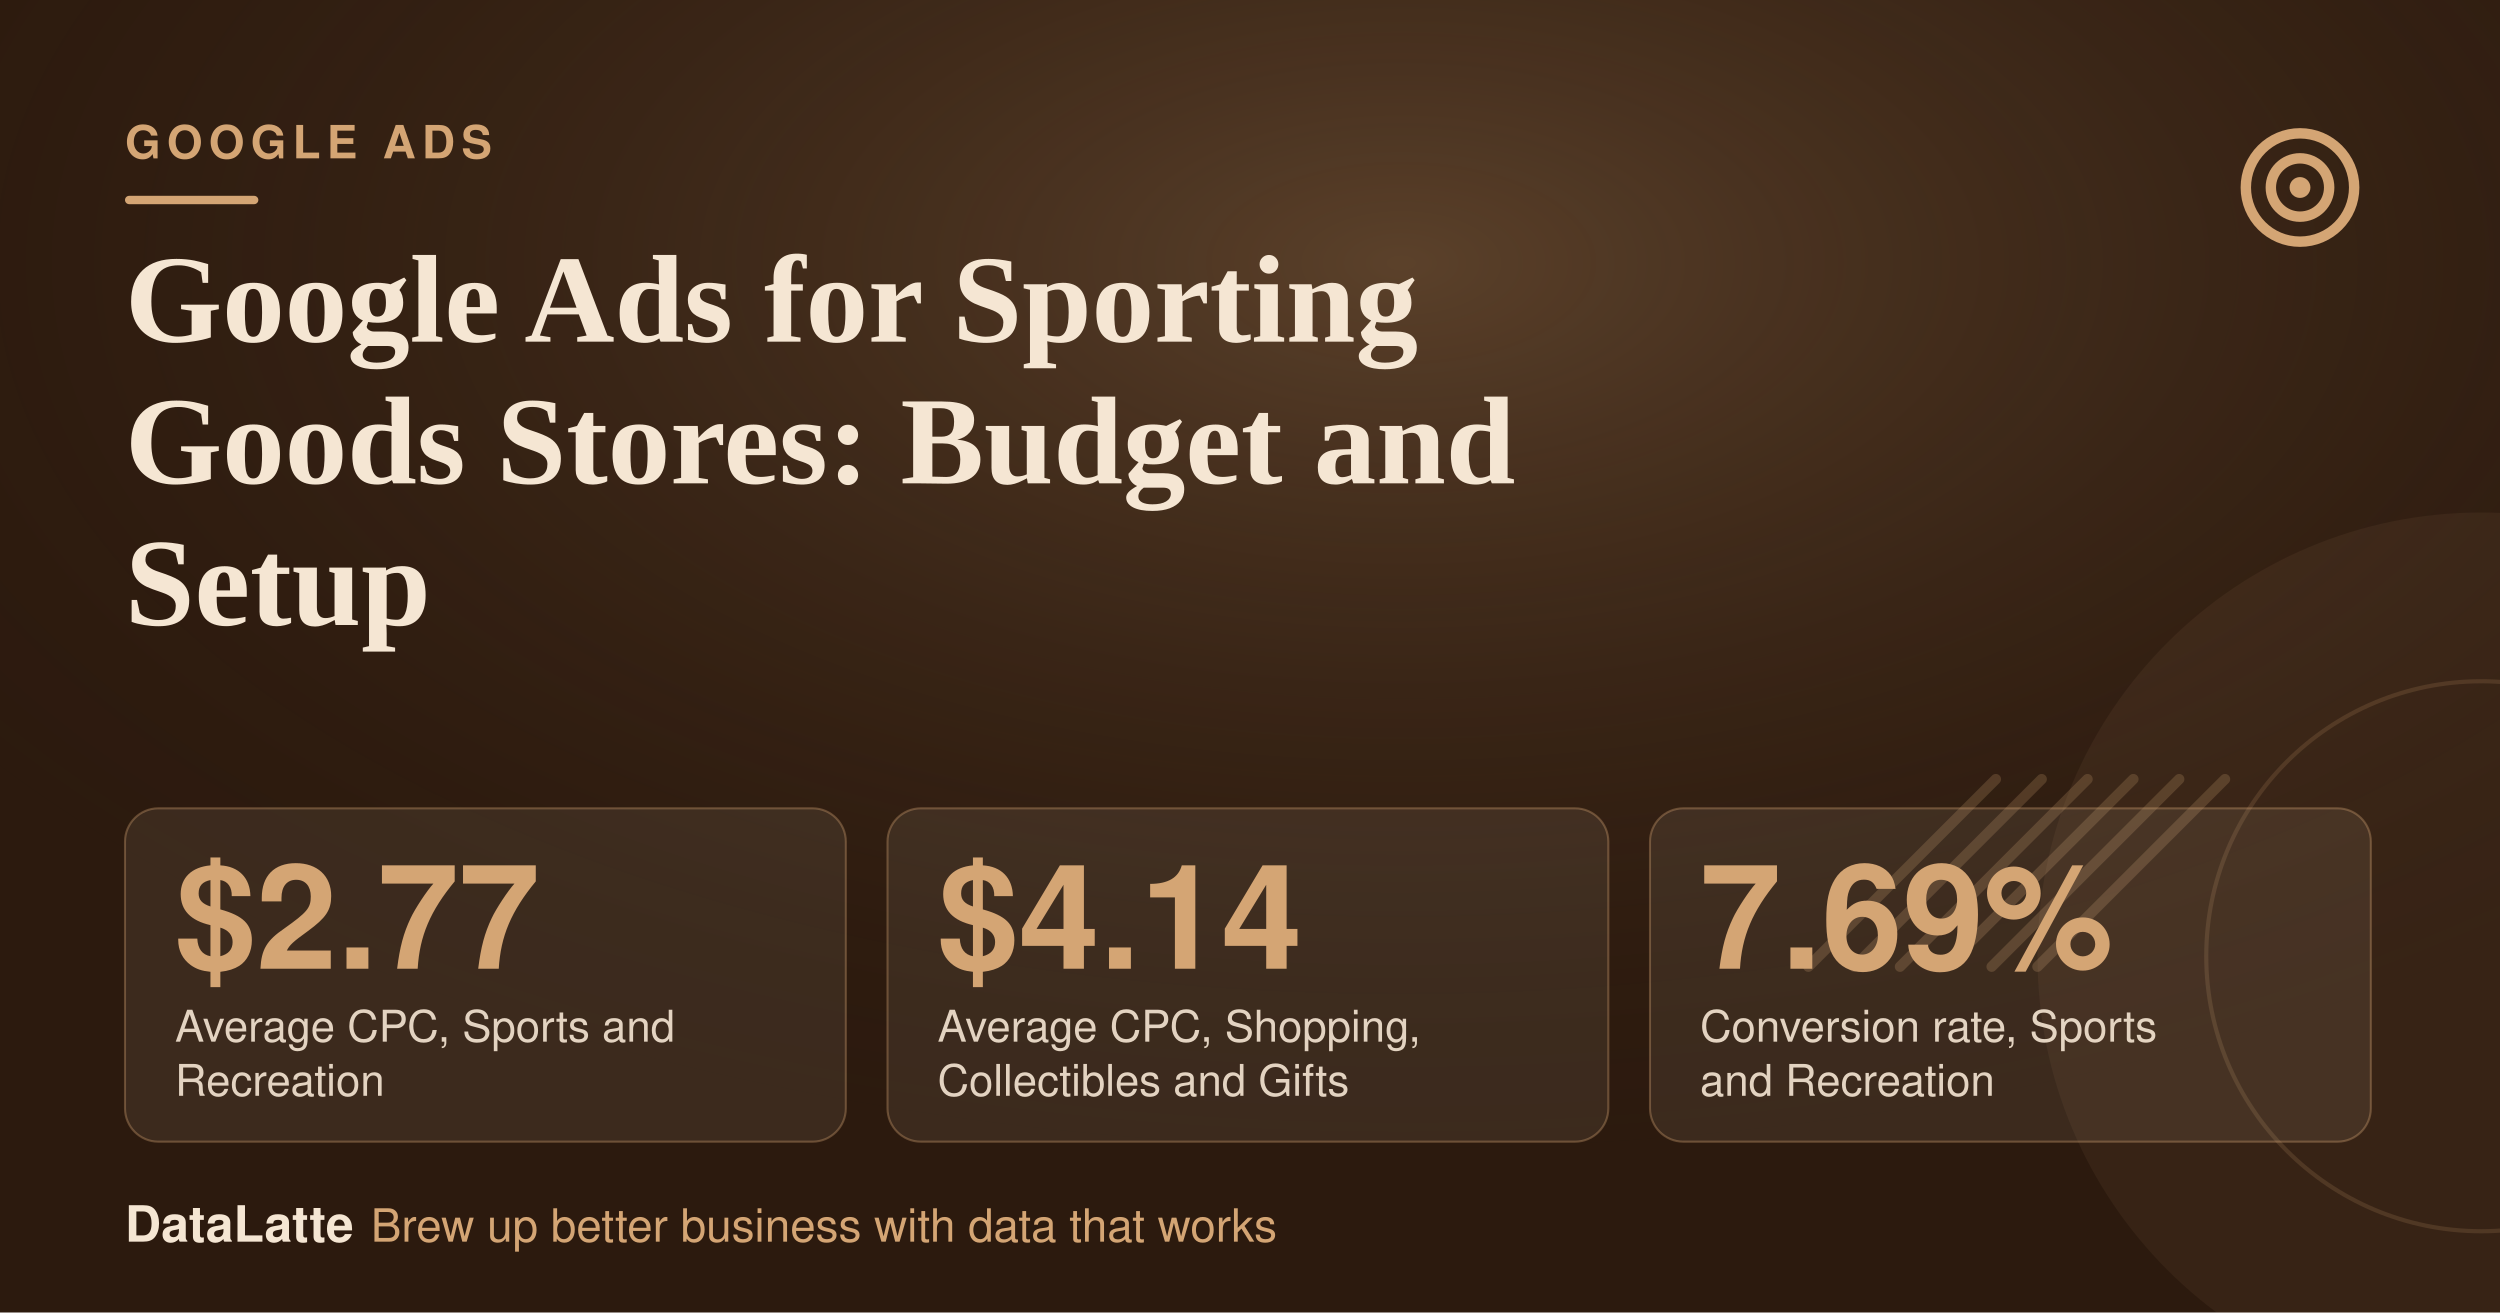
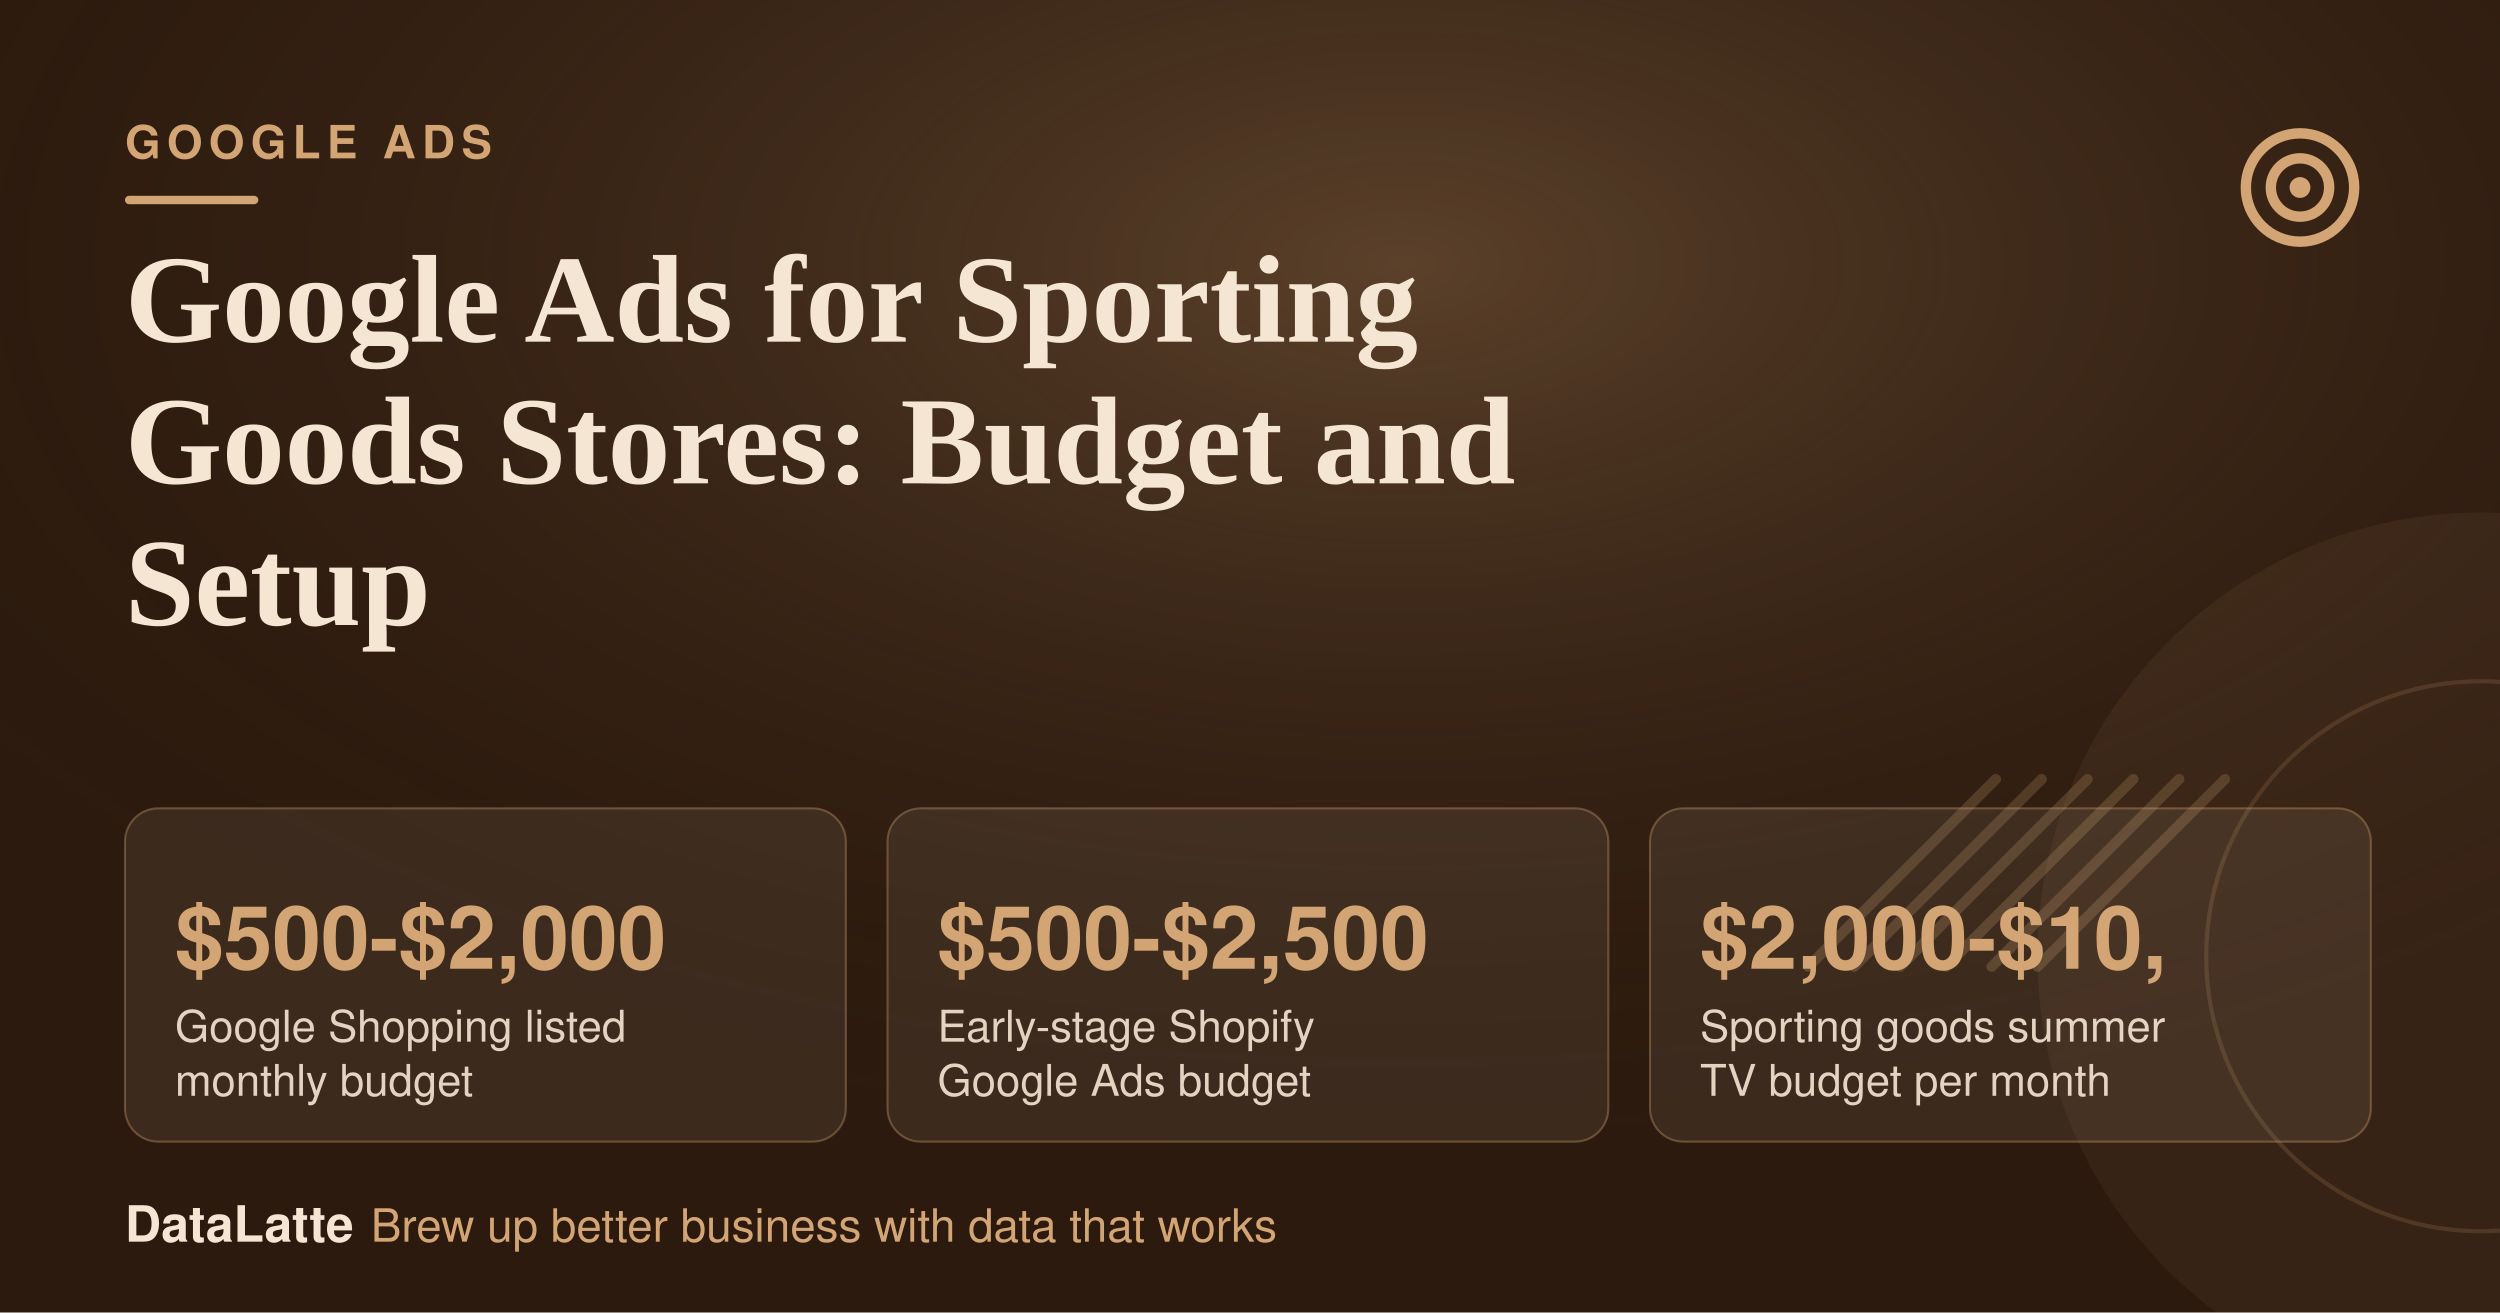
<svg xmlns="http://www.w3.org/2000/svg" width="1200" height="630" viewBox="0 0 1200 630" role="img" aria-label="Google Ads for Sporting Goods Stores: Budget and Setup">
  <defs>
    <radialGradient id="g" cx="56%" cy="20%" r="70%">
      <stop offset="0" stop-color="#d4a574" stop-opacity="0.28" />
      <stop offset="1" stop-color="#2c1a0e" stop-opacity="0" />
    </radialGradient>
  </defs>
  <rect width="1200" height="630" fill="#2c1a0e" />
  <rect width="1200" height="630" fill="url(#g)" />
  <line x1="868" y1="464" x2="958" y2="374" stroke="#d4a574" stroke-opacity="0.22" stroke-width="5" stroke-linecap="round" />
  <line x1="890" y1="464" x2="980" y2="374" stroke="#d4a574" stroke-opacity="0.22" stroke-width="5" stroke-linecap="round" />
  <line x1="912" y1="464" x2="1002" y2="374" stroke="#d4a574" stroke-opacity="0.22" stroke-width="5" stroke-linecap="round" />
  <line x1="934" y1="464" x2="1024" y2="374" stroke="#d4a574" stroke-opacity="0.22" stroke-width="5" stroke-linecap="round" />
  <line x1="956" y1="464" x2="1046" y2="374" stroke="#d4a574" stroke-opacity="0.22" stroke-width="5" stroke-linecap="round" />
  <line x1="978" y1="464" x2="1068" y2="374" stroke="#d4a574" stroke-opacity="0.22" stroke-width="5" stroke-linecap="round" />
  <circle cx="1191" cy="459" r="213" fill="#d4a574" fill-opacity="0.07" />
  <circle cx="1191" cy="459" r="132" fill="none" stroke="#d4a574" stroke-opacity="0.16" stroke-width="2" />
  <g transform="translate(1076 62) scale(1.0)">
    <circle cx="28" cy="28" r="26" fill="none" stroke="#d4a574" stroke-width="5" />
    <circle cx="28" cy="28" r="14" fill="none" stroke="#d4a574" stroke-width="5" />
    <circle cx="28" cy="28" r="5" fill="#d4a574" />
  </g>
  <text x="60" y="76" font-family="Helvetica, Arial, sans-serif" font-size="22" font-weight="700" fill="#d4a574" letter-spacing="3">GOOGLE ADS</text>
  <rect x="60" y="94" width="64" height="4" rx="2" fill="#d4a574" />
  <text x="60" y="164" font-family="Georgia, 'Times New Roman', serif" font-size="60" font-weight="700" fill="#f5e6d3">Google Ads for Sporting</text>
  <text x="60" y="232" font-family="Georgia, 'Times New Roman', serif" font-size="60" font-weight="700" fill="#f5e6d3">Goods Stores: Budget and</text>
  <text x="60" y="300" font-family="Georgia, 'Times New Roman', serif" font-size="60" font-weight="700" fill="#f5e6d3">Setup</text>
  <rect x="60" y="388" width="346" height="160" rx="16" fill="#f5e6d3" fill-opacity="0.08" stroke="#d4a574" stroke-opacity="0.35" />
-   <text x="84" y="465" font-family="Helvetica, Arial, sans-serif" font-size="70" font-weight="800" fill="#d4a574">$2.77</text>
-   <text x="84" y="500" font-family="Helvetica, Arial, sans-serif" font-size="21" fill="#f5e6d3" fill-opacity="0.9">Average CPC, Sports and</text>
-   <text x="84" y="526" font-family="Helvetica, Arial, sans-serif" font-size="21" fill="#f5e6d3" fill-opacity="0.9">Recreation</text>
+   <text x="84" y="465" font-family="Helvetica, Arial, sans-serif" font-size="42" font-weight="800" fill="#d4a574">$500-$2,000</text>
+   <text x="84" y="500" font-family="Helvetica, Arial, sans-serif" font-size="21" fill="#f5e6d3" fill-opacity="0.9">Google Shopping listed</text>
+   <text x="84" y="526" font-family="Helvetica, Arial, sans-serif" font-size="21" fill="#f5e6d3" fill-opacity="0.9">monthly budget</text>
  <rect x="426" y="388" width="346" height="160" rx="16" fill="#f5e6d3" fill-opacity="0.08" stroke="#d4a574" stroke-opacity="0.35" />
-   <text x="450" y="465" font-family="Helvetica, Arial, sans-serif" font-size="70" font-weight="800" fill="#d4a574">$4.14</text>
-   <text x="450" y="500" font-family="Helvetica, Arial, sans-serif" font-size="21" fill="#f5e6d3" fill-opacity="0.9">Average CPC, Shopping,</text>
-   <text x="450" y="526" font-family="Helvetica, Arial, sans-serif" font-size="21" fill="#f5e6d3" fill-opacity="0.9">Collectibles and Gifts</text>
+   <text x="450" y="465" font-family="Helvetica, Arial, sans-serif" font-size="42" font-weight="800" fill="#d4a574">$500-$2,500</text>
+   <text x="450" y="500" font-family="Helvetica, Arial, sans-serif" font-size="21" fill="#f5e6d3" fill-opacity="0.9">Early-stage Shopify</text>
+   <text x="450" y="526" font-family="Helvetica, Arial, sans-serif" font-size="21" fill="#f5e6d3" fill-opacity="0.9">Google Ads budget</text>
  <rect x="792" y="388" width="346" height="160" rx="16" fill="#f5e6d3" fill-opacity="0.08" stroke="#d4a574" stroke-opacity="0.35" />
-   <text x="816" y="465" font-family="Helvetica, Arial, sans-serif" font-size="70" font-weight="800" fill="#d4a574">7.69%</text>
-   <text x="816" y="500" font-family="Helvetica, Arial, sans-serif" font-size="21" fill="#f5e6d3" fill-opacity="0.9">Conversion rate, Sports</text>
-   <text x="816" y="526" font-family="Helvetica, Arial, sans-serif" font-size="21" fill="#f5e6d3" fill-opacity="0.9">and Recreation</text>
+   <text x="816" y="465" font-family="Helvetica, Arial, sans-serif" font-size="42" font-weight="800" fill="#d4a574">$2,000-$10,</text>
+   <text x="816" y="500" font-family="Helvetica, Arial, sans-serif" font-size="21" fill="#f5e6d3" fill-opacity="0.9">Sporting goods summer</text>
+   <text x="816" y="526" font-family="Helvetica, Arial, sans-serif" font-size="21" fill="#f5e6d3" fill-opacity="0.9">TV budget per month</text>
  <text x="60" y="596" font-family="Helvetica, Arial, sans-serif" font-size="24" font-weight="700" fill="#f5e6d3">DataLatte</text>
  <text x="178" y="596" font-family="Helvetica, Arial, sans-serif" font-size="22" fill="#d4a574">Brew up better business with data that works</text>
</svg>
